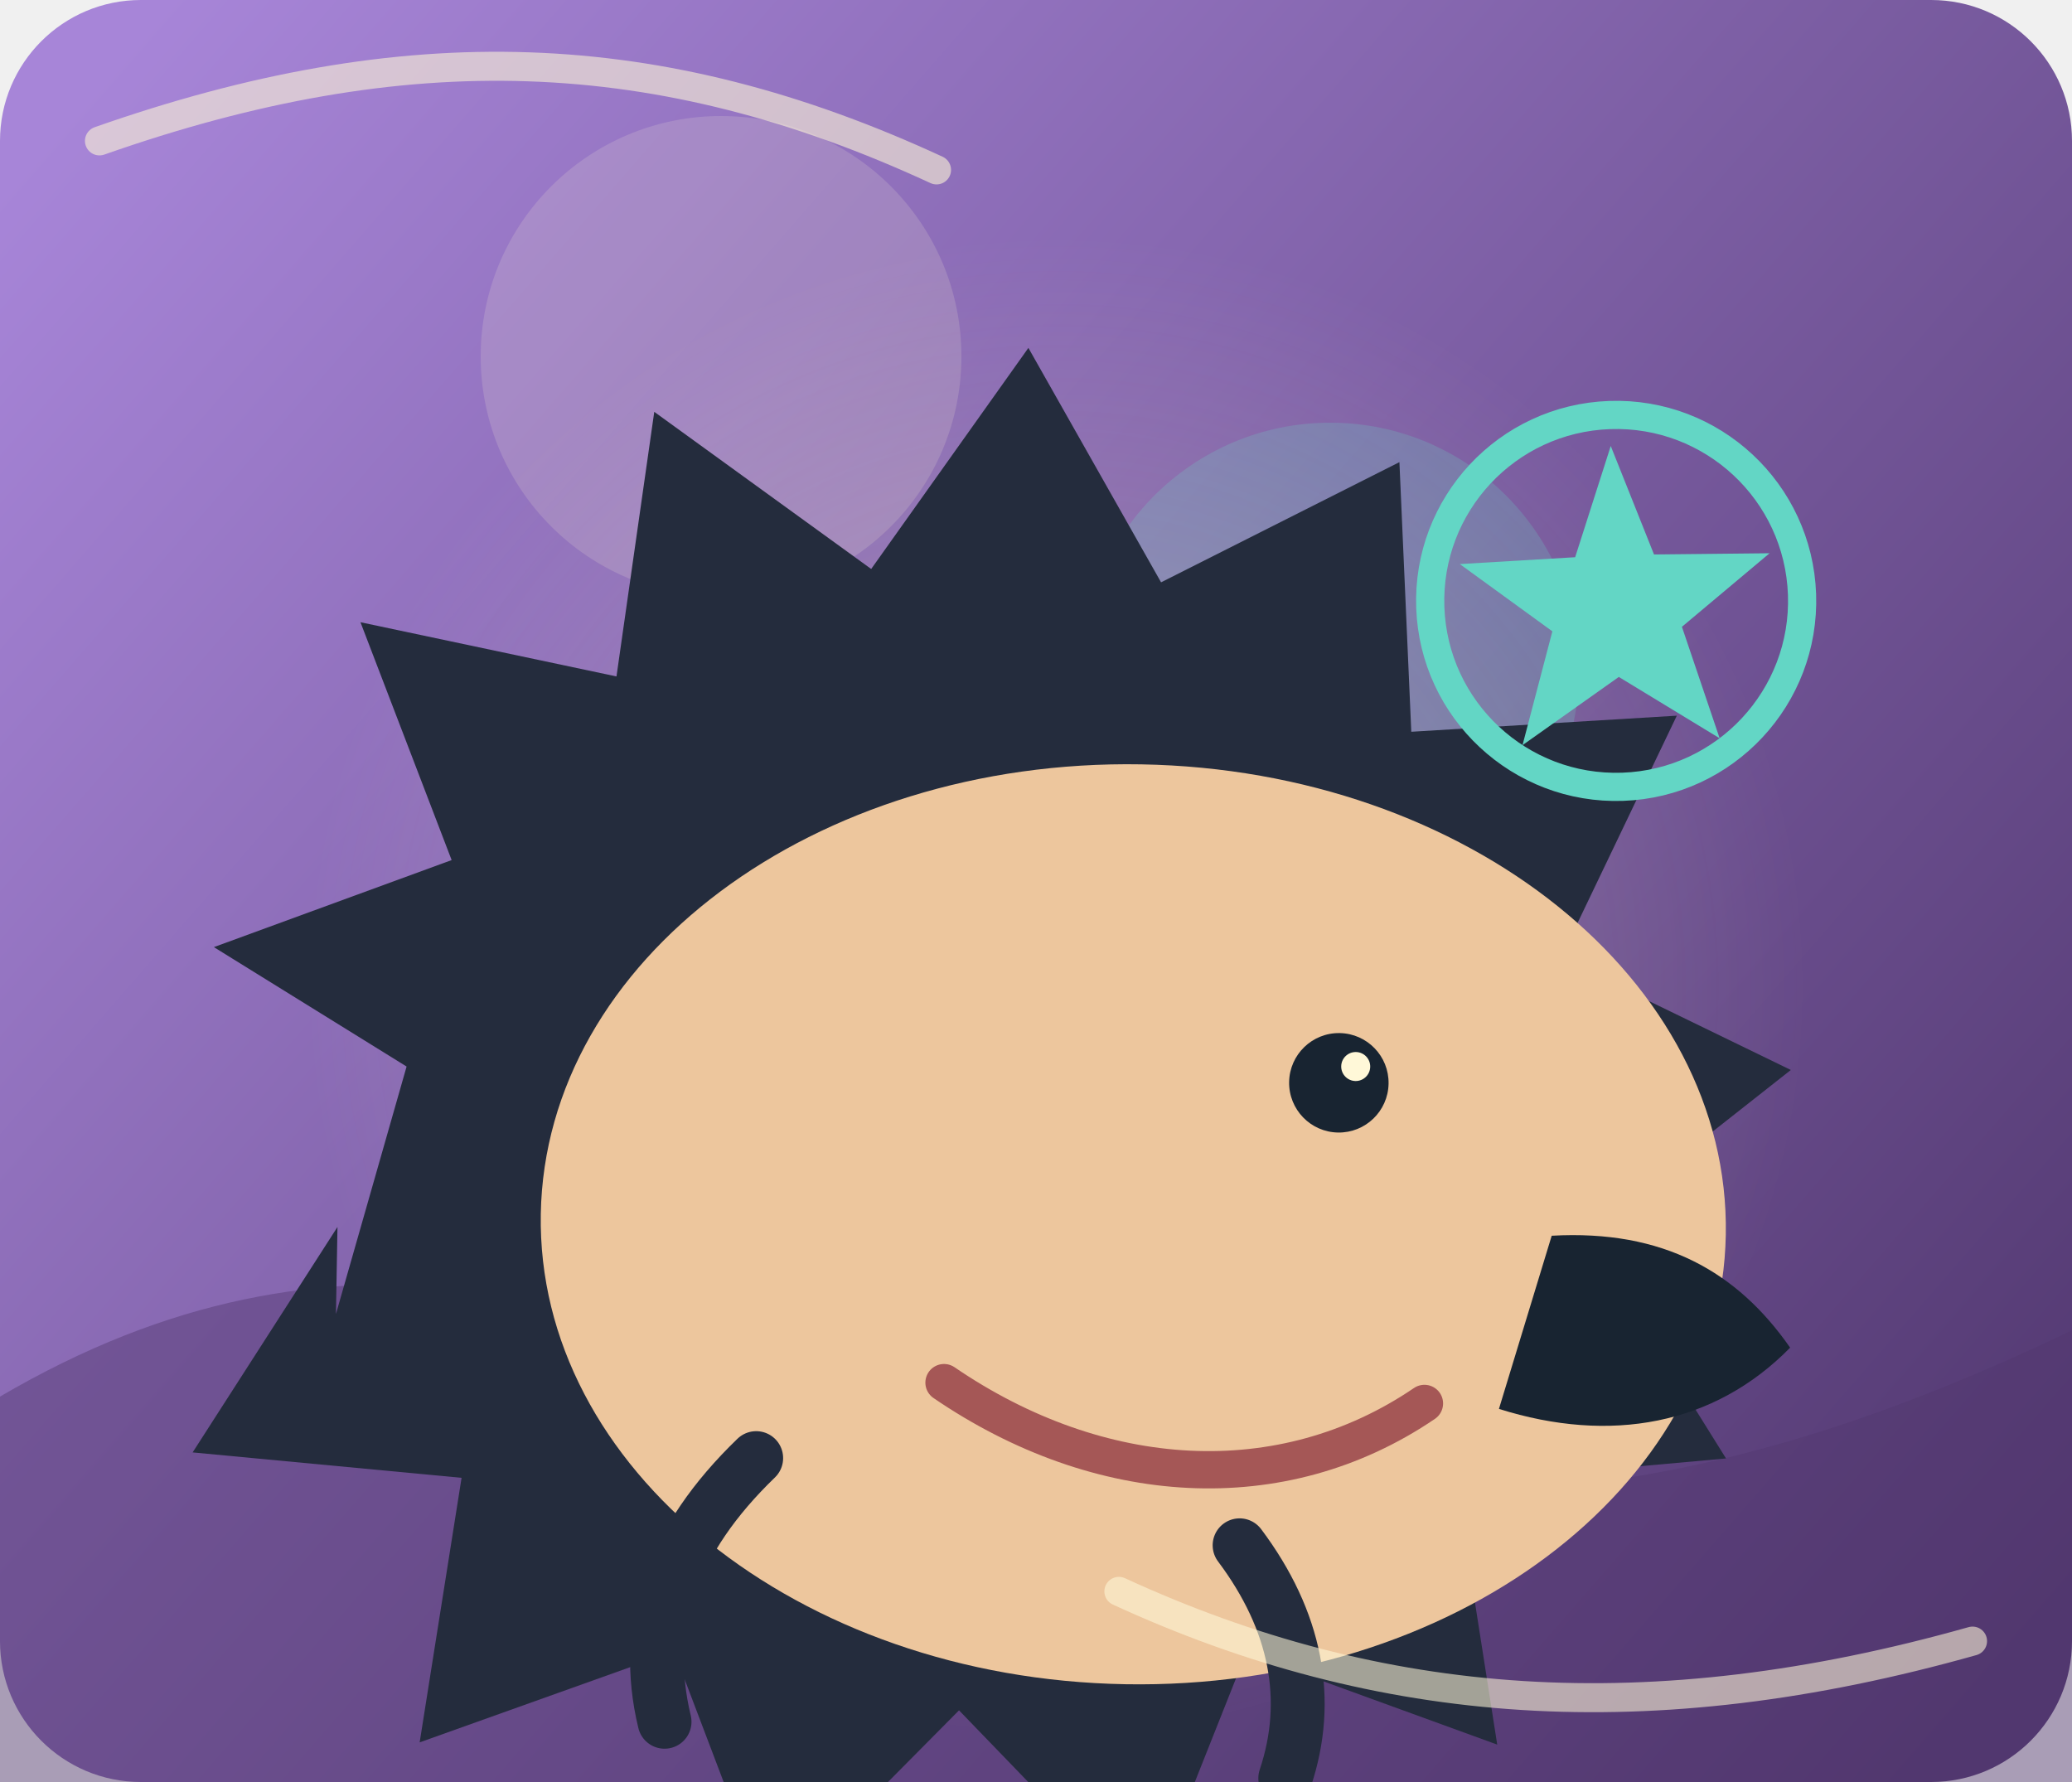
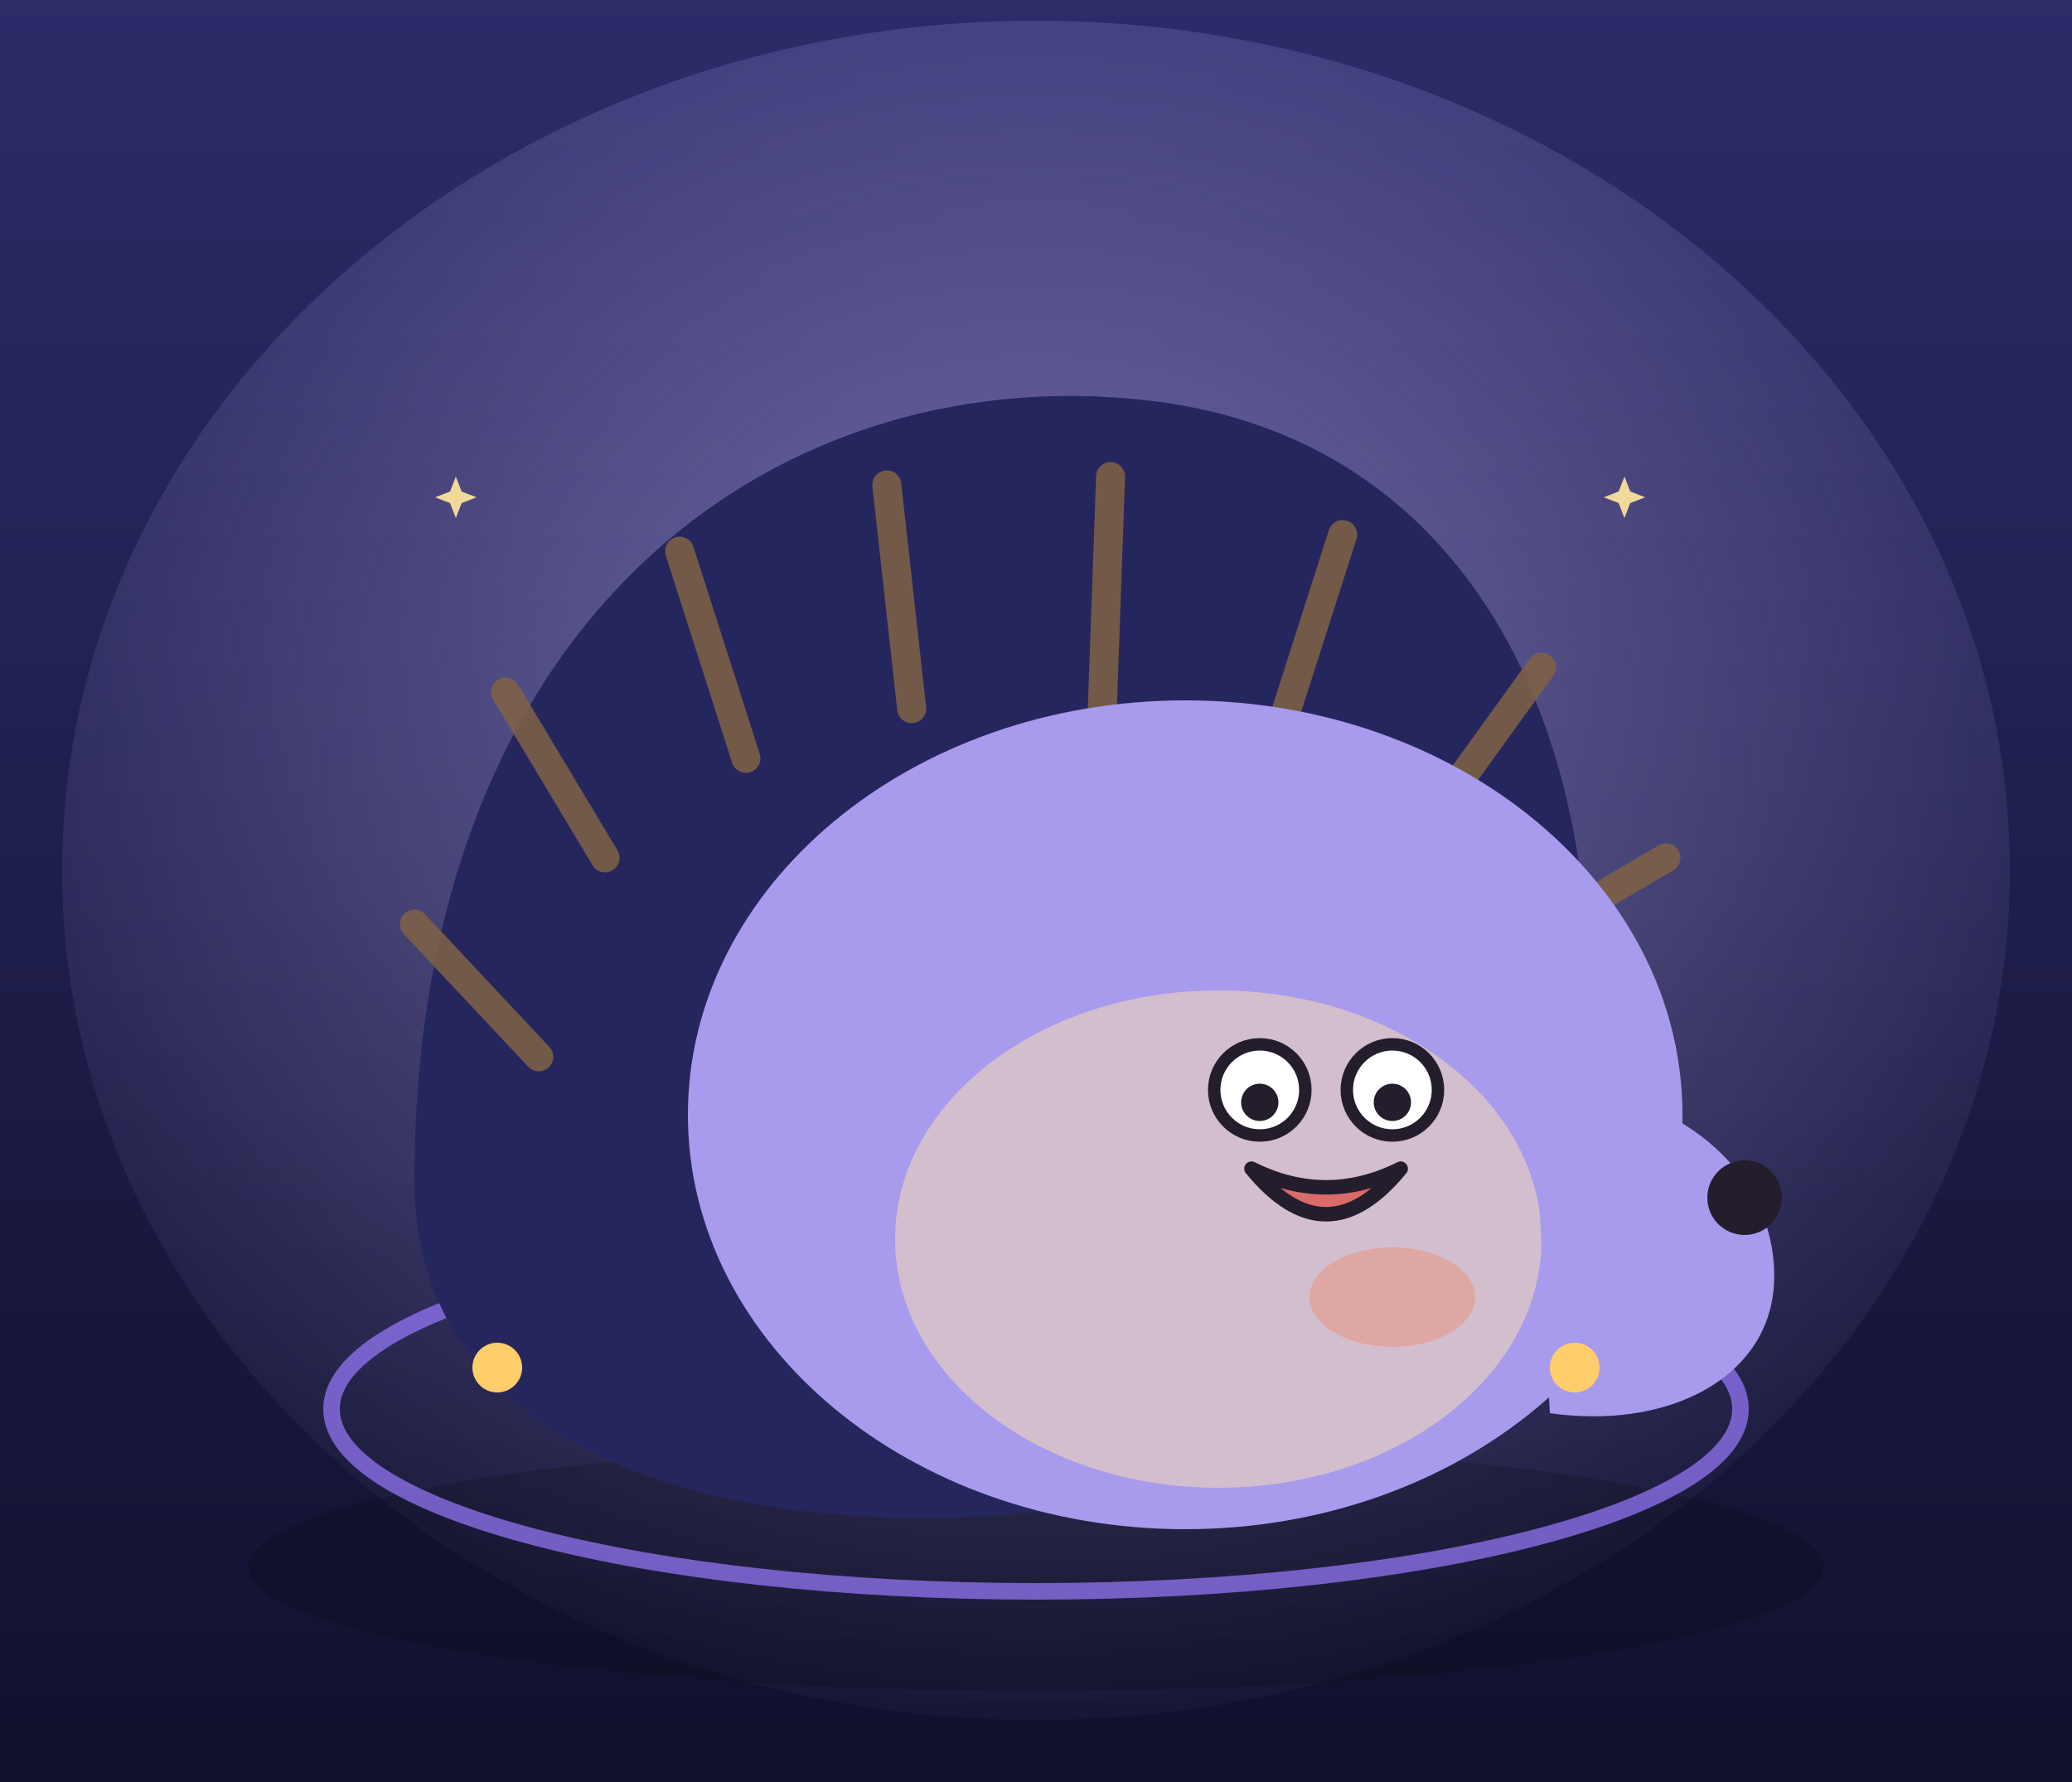
- <svg xmlns="http://www.w3.org/2000/svg" viewBox="0 0 500 430" role="img" aria-labelledby="title desc">
+ <svg xmlns="http://www.w3.org/2000/svg" viewBox="0 0 500 430">
  <defs>
-     <linearGradient id="bg" x1="24" y1="18" x2="476" y2="412" gradientUnits="userSpaceOnUse">
-       <stop stop-color="#a785d8" />
-       <stop offset="1" stop-color="#51376f" />
+     <linearGradient id="bg" x1="0" y1="0" x2="0" y2="1">
+       <stop stop-color="#2c2c6a" />
+       <stop offset="1" stop-color="#10102c" />
    </linearGradient>
-     <radialGradient id="glow">
-       <stop stop-color="#fff8d8" stop-opacity=".72" />
-       <stop offset="1" stop-color="#fff8d8" stop-opacity="0" />
+     <radialGradient id="spot" cx=".5" cy=".42" r=".62">
+       <stop stop-color="#c6b8ff" stop-opacity=".5" />
+       <stop offset="1" stop-color="#c6b8ff" stop-opacity="0" />
    </radialGradient>
  </defs>
-   <rect width="500" height="430" rx="34" fill="url(#bg)" />
-   <circle cx="321" cy="162" r="60" fill="#63d6c5" opacity=".22" />
-   <circle cx="174" cy="86" r="58" fill="#fff8d8" opacity=".16" />
-   <path d="M0 337c82-48 146-23 235 4 96 29 167 27 265-20v109H0Z" fill="#51376f" opacity=".45" />
-   <circle cx="255" cy="238" r="180" fill="url(#glow)" opacity=".38" />
-   <g transform="translate(250 208) rotate(1) scale(1 1)">
-     <path d="M-167 112-151 52l-47-28 57-22-23-57 62 12 8-64 53 37 37-54 33 56 57-30 4 65 64-5-27 59 56 26-49 40 35 54-65 7 11 63-61-21-23 61-46-46-45 47-24-60-61 23 9-64-65-5 34-55Z" fill="#242c3d" />
-     <ellipse cx="25" cy="87" rx="143" ry="111" fill="#edc69d" />
-     <circle cx="74" cy="52" r="12" fill="#182431" />
-     <circle cx="78" cy="48" r="3.5" fill="#fff8d8" />
-     <path d="M126 88c27-2 45 8 58 26-18 19-43 24-70 16Z" fill="#182431" />
-     <path d="M-20 126c38 25 82 27 116 3" fill="none" stroke="#a55756" stroke-width="9" stroke-linecap="round" />
-     <path d="M-65 145c-20 20-27 41-21 64M52 164c14 18 18 37 12 56" fill="none" stroke="#242c3d" stroke-width="13" stroke-linecap="round" />
+   <rect width="500" height="430" fill="url(#bg)" />
+   <path transform="translate(110 120)" d="M0 -5L1.4 -1.4 5 0 1.4 1.4 0 5 -1.4 1.4 -5 0 -1.4 -1.4Z" fill="#ffe27b" />
+   <path transform="translate(392 120)" d="M0 -5L1.4 -1.4 5 0 1.4 1.4 0 5 -1.4 1.4 -5 0 -1.4 -1.4Z" fill="#ffe27b" />
+   <path transform="translate(400 300)" d="M0 -4L1.12 -1.12 4 0 1.12 1.12 0 4 -1.12 1.12 -4 0 -1.12 -1.12Z" fill="#ffe27b" />
+   <path transform="translate(120 300)" d="M0 -4L1.12 -1.12 4 0 1.12 1.12 0 4 -1.12 1.12 -4 0 -1.12 -1.12Z" fill="#ffe27b" />
+   <ellipse cx="250" cy="210" rx="235" ry="205" fill="url(#spot)" />
+   <ellipse cx="250" cy="378" rx="190" ry="30" fill="#000" opacity=".16" />
+   <ellipse cx="250" cy="340" rx="170" ry="44" fill="none" stroke="#9a7aff" stroke-width="4" opacity=".7" />
+   <g transform="translate(250 332) scale(1 .28)" fill="none" stroke="#b89aff" stroke-width="4" opacity=".6">
+     <path d="M0-120 71 96-114-37H114L-71 96Z" />
  </g>
-   <g transform="translate(390 145) rotate(-2) scale(.68)">
-     <circle r="66" fill="none" stroke="#63d6c5" stroke-width="10" />
-     <path d="m0-55 14 39 41 1-32 25 12 40L0 27l-35 23 12-40-32-25 41-1Z" fill="#63d6c5" />
+   <g transform="translate(250 225) rotate(0) scale(1)">
+     <path d="M-150 60C-150-78-60-140 30-128 132-114 150 8 120 86 90 150-150 178-150 60Z" fill="#26265e" />
+     <g stroke="#806244" stroke-width="7" stroke-linecap="round" opacity=".85">
+       <path d="M-120 30-150-2M-104-18-128-58M-70-42-86-92M-30-54-36-108M16-54 18-110M58-46 74-96M96-28 122-64M118 2 152-18" />
+     </g>
+     <ellipse cx="36" cy="44" rx="120" ry="100" fill="#a89aec" />
+     <ellipse cx="44" cy="74" rx="78" ry="60" fill="#f6dcb6" opacity=".55" />
+     <path d="M120 36c40 2 60 26 58 50-2 22-26 34-54 30Z" fill="#a89aec" />
+     <circle cx="171" cy="64" r="9" fill="#241d2b" />
+     <ellipse cx="86" cy="88" rx="20" ry="12" fill="#ea8f7a" opacity=".5" />
+     <g transform="translate(70 40)">
+       <circle cx="-16" cy="-2" r="11" fill="#fff" stroke="#241d2b" stroke-width="3" />
+       <circle cx="16" cy="-2" r="11" fill="#fff" stroke="#241d2b" stroke-width="3" />
+       <circle cx="-16" cy="1" r="4.5" fill="#241d2b" />
+       <circle cx="16" cy="1" r="4.5" fill="#241d2b" />
+       <path d="M-18 17q18 22 36 0q-18 9-36 0Z" fill="#d96b6b" stroke="#241d2b" stroke-width="3.5" stroke-linejoin="round" />
+     </g>
  </g>
-   <path d="M24 34c74-26 135-24 202 7M476 396c-78 22-143 17-206-12" fill="none" stroke="#fff8d8" stroke-width="7" stroke-linecap="round" opacity=".58" />
+   <g fill="#ffce6a">
+     <circle cx="120" cy="330" r="6" />
+     <circle cx="380" cy="330" r="6" />
+   </g>
</svg>
